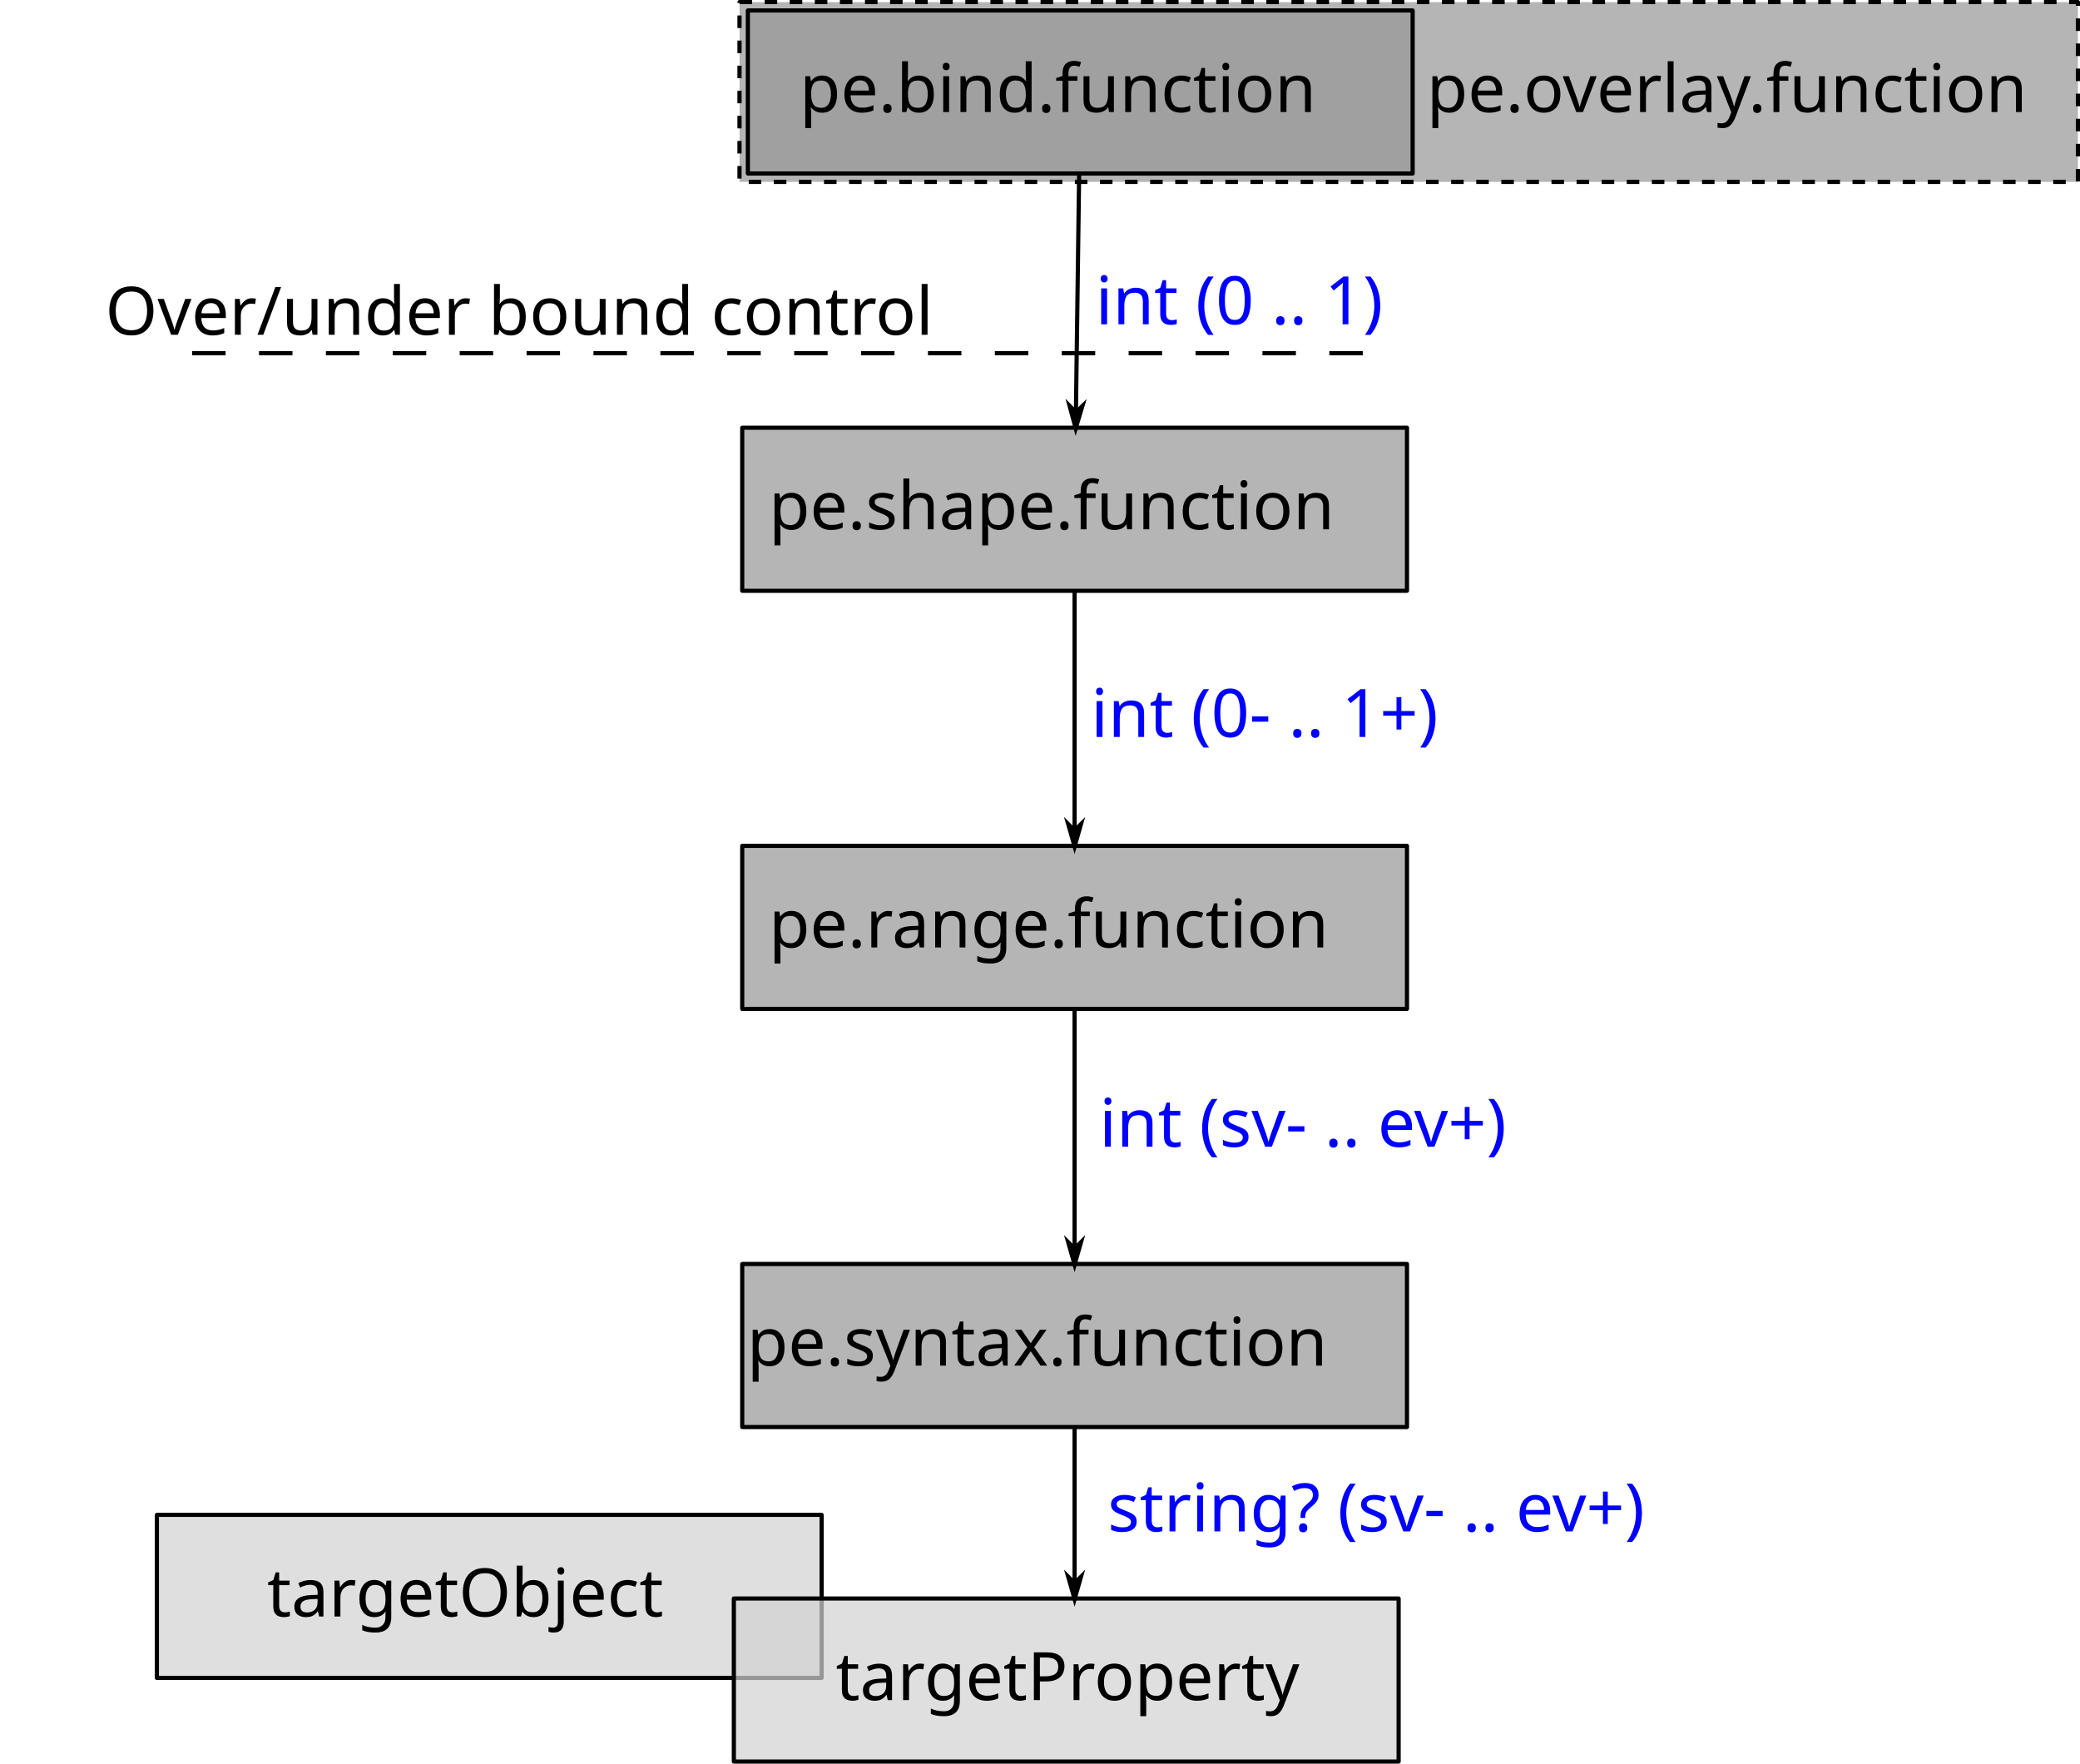
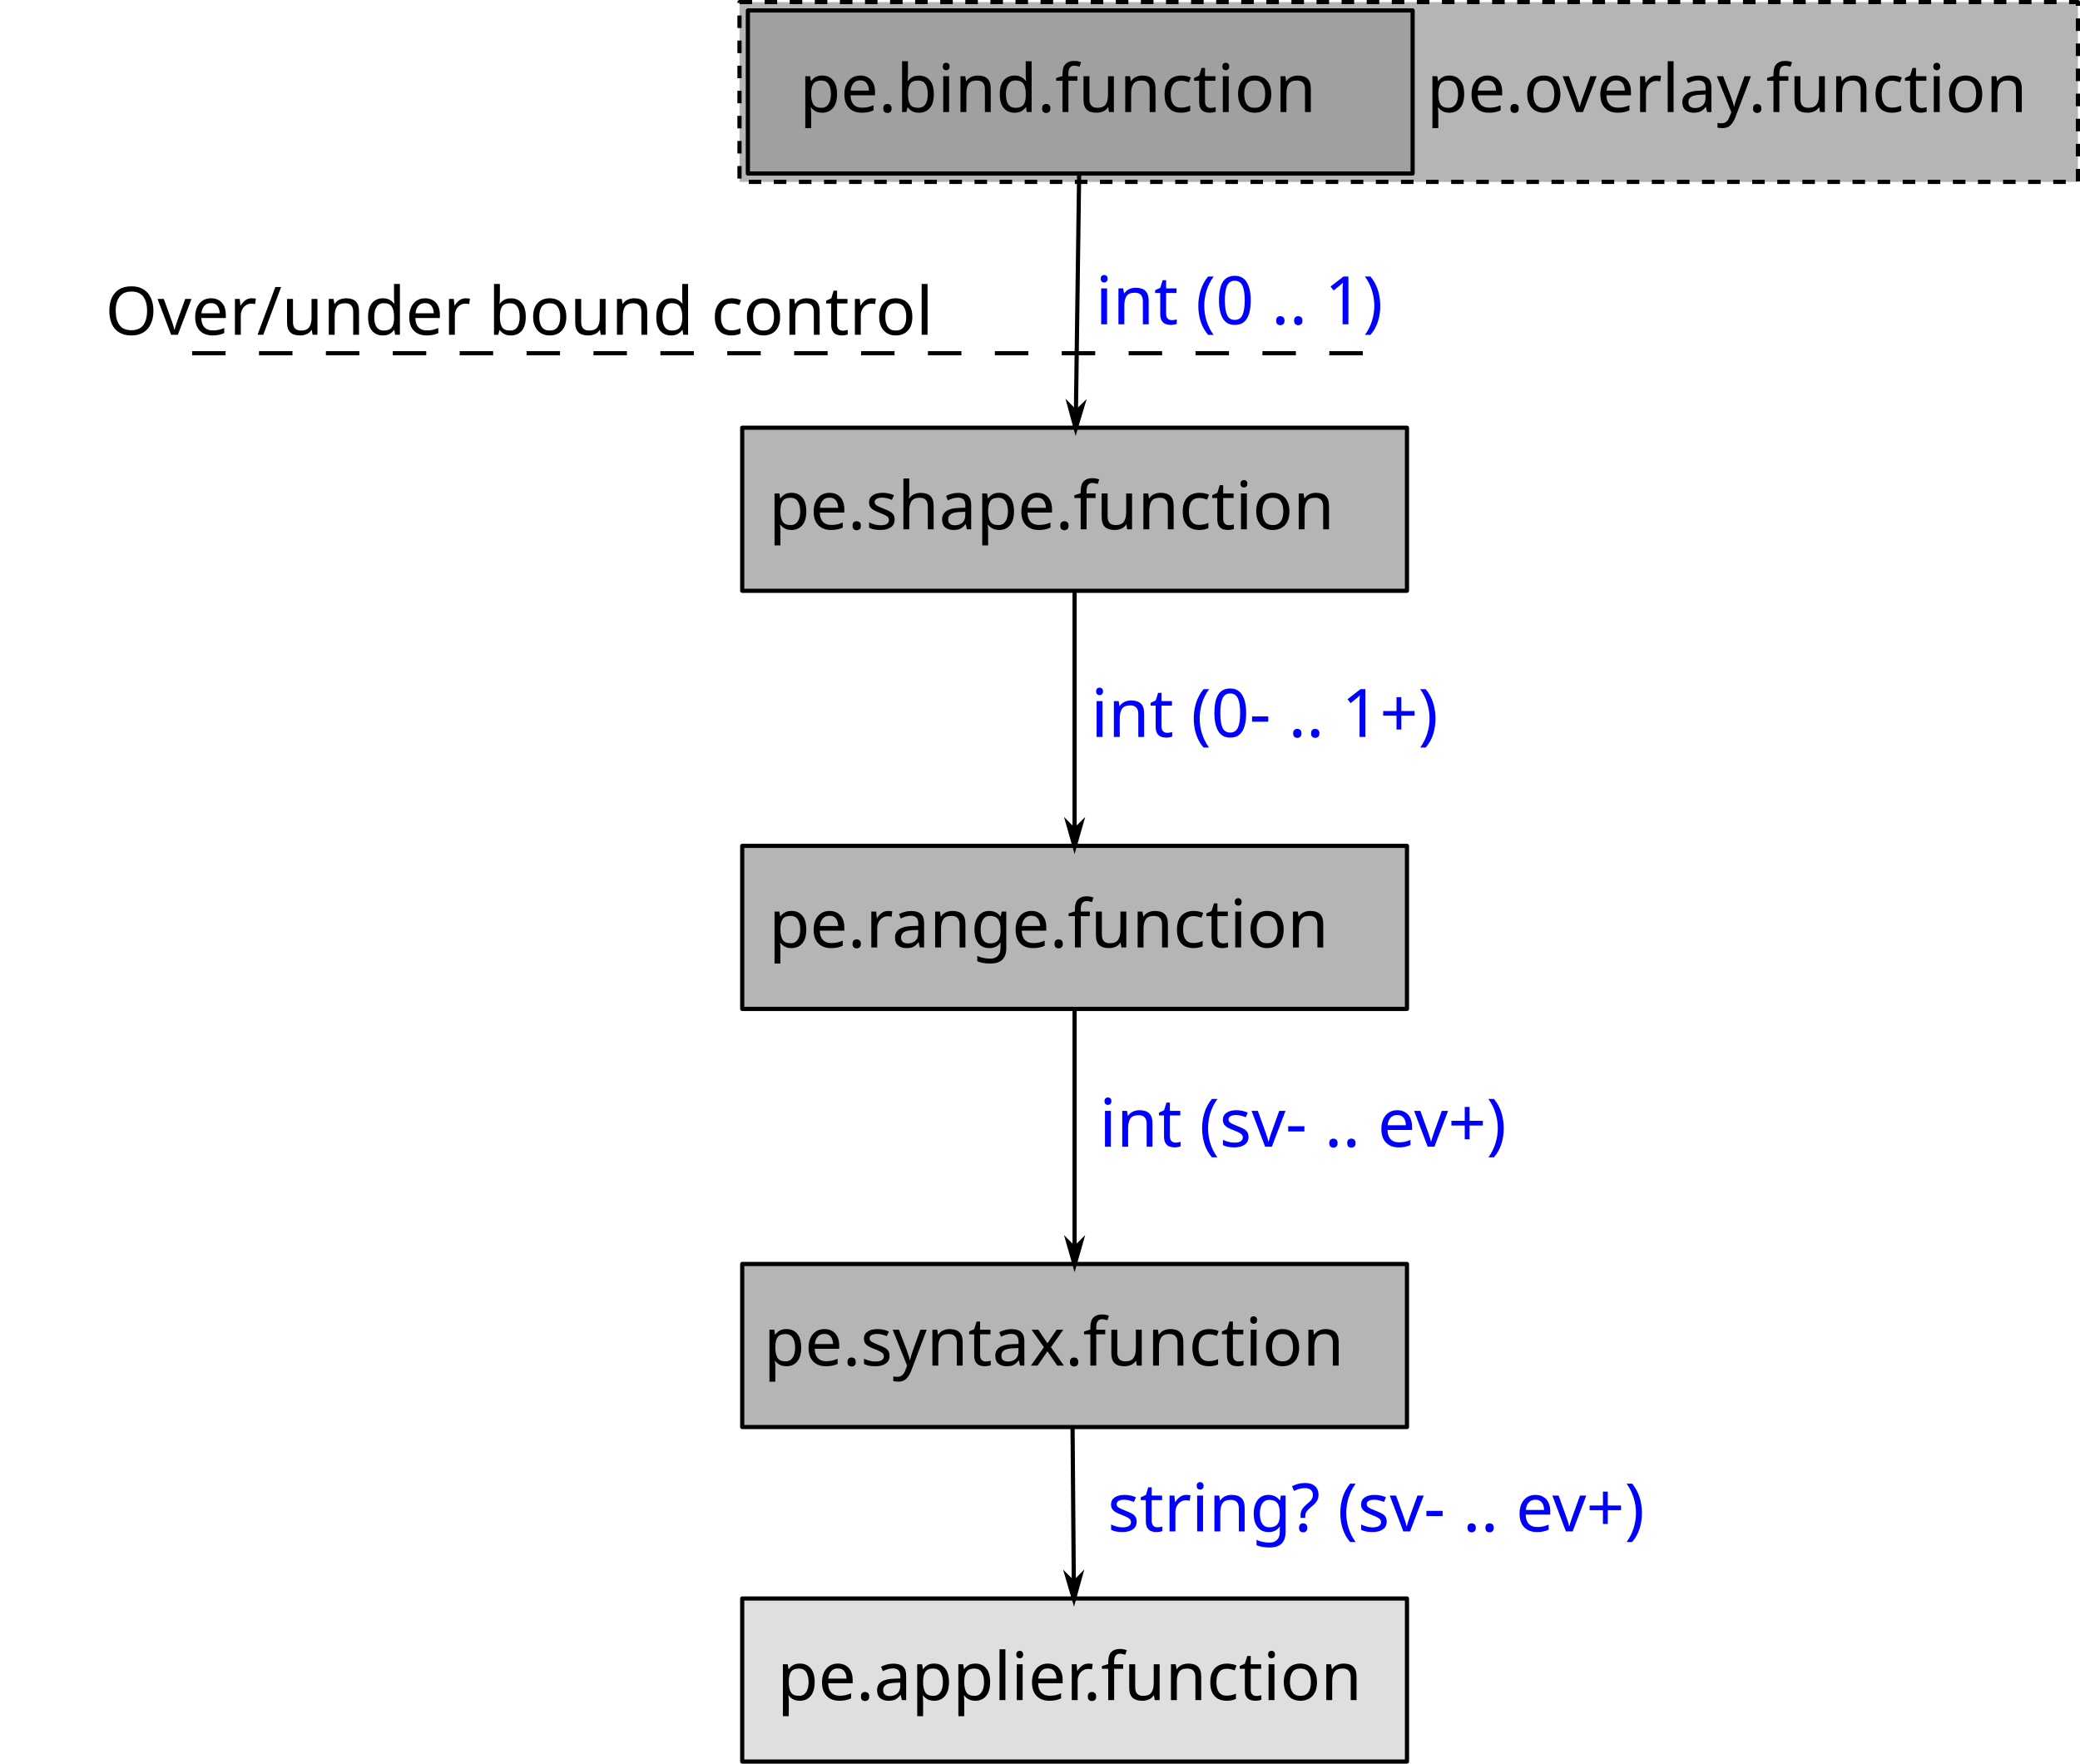
<svg xmlns="http://www.w3.org/2000/svg" width="497.492" height="421.79" id="svg2" version="1.1">
  <defs id="defs4">
    <marker orient="auto" refY="0" refX="0" id="Arrow1Mend" style="overflow:visible">
      <path id="path3823" d="M 0,0 5,-5 -12.5,0 5,5 0,0 Z" style="fill-rule:evenodd;stroke:#000000;stroke-width:1pt" transform="matrix(-0.4,0,0,-0.4,-4,0)" />
    </marker>
  </defs>
  <g id="layer1" transform="translate(-69.49981,-90.04852)">
    <g transform="translate(132.6247,-557.1968)" id="g4185">
      <rect style="fill:#999999;fill-opacity:0.715;stroke:#000000;stroke-width:1;stroke-miterlimit:4;stroke-dasharray:3, 3;stroke-dashoffset:0;stroke-opacity:1" id="rect4187" width="320.119" height="43" x="113.748" y="647.745" ry="0.012" />
      <text xml:space="preserve" style="font-style:normal;font-weight:normal;font-size:16px;line-height:125%;font-family:Sans;letter-spacing:0px;word-spacing:0px;fill:#000000;fill-opacity:1;stroke:none" x="278.121" y="674.047" id="text4189">
        <tspan id="tspan4191" x="278.121" y="674.047">pe.overlay.function</tspan>
-       </text>
-     </g>
-     <g transform="translate(-8.72704,-195.4068)" id="g4446">
-       <rect style="fill:#d3d3d3;fill-opacity:0.715;stroke:#000000;stroke-width:1;stroke-opacity:1" id="rect4448" width="159" height="39" x="115.748" y="647.745" ry="0.011" />
-       <text xml:space="preserve" style="font-style:normal;font-weight:normal;font-size:16px;line-height:125%;font-family:Sans;letter-spacing:0px;word-spacing:0px;fill:#000000;fill-opacity:1;stroke:none" x="142.121" y="672.047" id="text4450">
-         <tspan id="tspan4452" x="142.121" y="672.047">targetObject</tspan>
      </text>
    </g>
    <g id="g3759" transform="translate(132.6247,-555.1968)">
      <rect ry="0.011" y="647.745" x="115.748" height="39" width="159" id="rect2985" style="fill:#999999;fill-opacity:0.715;stroke:#000000;stroke-width:1;stroke-opacity:1" />
      <text id="text3755" y="672.047" x="128.121" style="font-style:normal;font-weight:normal;font-size:16px;line-height:125%;font-family:Sans;letter-spacing:0px;word-spacing:0px;fill:#000000;fill-opacity:1;stroke:none" xml:space="preserve">
        <tspan y="672.047" x="128.121" id="tspan3757">pe.bind.function</tspan>
      </text>
    </g>
    <g transform="translate(131.273,-455.4068)" id="g3764">
      <rect style="fill:#999999;fill-opacity:0.715;stroke:#000000;stroke-width:1;stroke-opacity:1" id="rect3766" width="159" height="39" x="115.748" y="647.745" ry="0.011" />
      <text xml:space="preserve" style="font-style:normal;font-weight:normal;font-size:16px;line-height:125%;font-family:Sans;letter-spacing:0px;word-spacing:0px;fill:#000000;fill-opacity:1;stroke:none" x="122.121" y="672.047" id="text3768">
        <tspan id="tspan3770" x="122.121" y="672.047">pe.shape.function</tspan>
      </text>
    </g>
    <text xml:space="preserve" style="font-style:normal;font-weight:normal;font-size:16px;line-height:125%;font-family:Sans;letter-spacing:0px;word-spacing:0px;fill:#0000ff;fill-opacity:1;stroke:none" x="331.52" y="167.598" id="text3772">
      <tspan id="tspan3774" x="331.52" y="167.598">int (0 .. 1)</tspan>
    </text>
    <text id="text3776" y="266.299" x="330.425" style="font-style:normal;font-weight:normal;font-size:16px;line-height:125%;font-family:Sans;letter-spacing:0px;word-spacing:0px;fill:#0000ff;fill-opacity:1;stroke:none" xml:space="preserve">
      <tspan y="266.299" x="330.425" id="tspan3778">int (0- .. 1+)</tspan>
    </text>
    <g id="g3780" transform="translate(131.273,-355.4068)">
      <rect ry="0.011" y="647.745" x="115.748" height="39" width="159" id="rect3782" style="fill:#999999;fill-opacity:0.715;stroke:#000000;stroke-width:1;stroke-opacity:1" />
      <text id="text3784" y="672.047" x="122.121" style="font-style:normal;font-weight:normal;font-size:16px;line-height:125%;font-family:Sans;letter-spacing:0px;word-spacing:0px;fill:#000000;fill-opacity:1;stroke:none" xml:space="preserve">
        <tspan y="672.047" x="122.121" id="tspan3786">pe.range.function</tspan>
      </text>
    </g>
    <text xml:space="preserve" style="font-style:normal;font-weight:normal;font-size:16px;line-height:125%;font-family:Sans;letter-spacing:0px;word-spacing:0px;fill:#0000ff;fill-opacity:1;stroke:none" x="332.425" y="364.299" id="text3788">
      <tspan id="tspan3790" x="332.425" y="364.299">int (sv- .. ev+)</tspan>
    </text>
    <g transform="translate(131.273,-255.4068)" id="g3792">
      <rect style="fill:#999999;fill-opacity:0.715;stroke:#000000;stroke-width:1;stroke-opacity:1" id="rect3794" width="159" height="39" x="115.748" y="647.745" ry="0.011" />
-       <text xml:space="preserve" style="font-style:normal;font-weight:normal;font-size:16px;line-height:125%;font-family:Sans;letter-spacing:0px;word-spacing:0px;fill:#000000;fill-opacity:1;stroke:none" x="116.904" y="672.047" id="text3796">
-         <tspan id="tspan3798" x="116.904" y="672.047">pe.syntax.function</tspan>
+       <text xml:space="preserve" style="font-size:16px;font-style:normal;font-weight:normal;line-height:125%;letter-spacing:0px;word-spacing:0px;fill:#000000;fill-opacity:1;stroke:none;font-family:Sans" x="120.904" y="672.047" id="text3796">
+         <tspan id="tspan3798" x="120.904" y="672.047">pe.syntax.function</tspan>
      </text>
    </g>
-     <text id="text3800" y="456.299" x="334.425" style="font-style:normal;font-weight:normal;font-size:16px;line-height:125%;font-family:Sans;letter-spacing:0px;word-spacing:0px;fill:#0000ff;fill-opacity:1;stroke:none" xml:space="preserve">
+     <text id="text3800" y="456.299" x="334.425" style="font-size:16px;font-style:normal;font-weight:normal;line-height:125%;letter-spacing:0px;word-spacing:0px;fill:#0000ff;fill-opacity:1;stroke:none;font-family:Sans" xml:space="preserve">
      <tspan y="456.299" x="334.425" id="tspan3802">string? (sv- .. ev+)</tspan>
    </text>
    <path style="fill:none;stroke:#000000;stroke-width:1px;stroke-linecap:butt;stroke-linejoin:miter;stroke-opacity:1;marker-end:url(#Arrow1Mend)" d="m 327.609,131.549 -0.823,60.79" id="path3804" />
    <path style="fill:none;stroke:#000000;stroke-width:1px;stroke-linecap:butt;stroke-linejoin:miter;stroke-opacity:1;marker-end:url(#Arrow1Mend)" d="m 326.521,231.339 0,61" id="path3806" />
    <path style="fill:none;stroke:#000000;stroke-width:1px;stroke-linecap:butt;stroke-linejoin:miter;stroke-opacity:1;marker-end:url(#Arrow1Mend)" d="m 326.521,331.339 0,61" id="path3808" />
-     <g id="g4254" transform="translate(129.273,-175.4068)">
+     <g id="g4254" transform="translate(131.273,-175.4068)">
      <rect ry="0.011" y="647.745" x="115.748" height="39" width="159" id="rect4256" style="fill:#d3d3d3;fill-opacity:0.715;stroke:#000000;stroke-width:1;stroke-opacity:1" />
-       <text id="text4258" y="672.047" x="140.121" style="font-style:normal;font-weight:normal;font-size:16px;line-height:125%;font-family:Sans;letter-spacing:0px;word-spacing:0px;fill:#000000;fill-opacity:1;stroke:none" xml:space="preserve">
-         <tspan y="672.047" x="140.121" id="tspan4260">targetProperty</tspan>
+       <text id="text4258" y="672.047" x="124.121" style="font-size:16px;font-style:normal;font-weight:normal;line-height:125%;letter-spacing:0px;word-spacing:0px;fill:#000000;fill-opacity:1;stroke:none;font-family:Sans" xml:space="preserve">
+         <tspan y="672.047" x="124.121" id="tspan4260">pe.applier.function</tspan>
      </text>
    </g>
-     <path style="fill:none;stroke:#000000;stroke-width:1px;stroke-linecap:butt;stroke-linejoin:miter;stroke-opacity:1;marker-end:url(#Arrow1Mend)" d="m 326.521,431.339 0,41" id="path4262" />
+     <path style="fill:none;stroke:#000000;stroke-width:1px;stroke-linecap:butt;stroke-linejoin:miter;stroke-opacity:1;marker-end:url(#Arrow1Mend)" d="m 326.033,431.339 0.33,41" id="path4262" />
    <path style="fill:none;fill-rule:evenodd;stroke:#000000;stroke-width:1;stroke-linecap:butt;stroke-linejoin:miter;stroke-miterlimit:4;stroke-dasharray:8, 8;stroke-dashoffset:0;stroke-opacity:1" d="m 115.449,174.525 281.329,0" id="path4179" />
    <text xml:space="preserve" style="font-style:normal;font-weight:normal;font-size:16px;line-height:125%;font-family:Sans;letter-spacing:0px;word-spacing:0px;fill:#000000;fill-opacity:1;stroke:none;stroke-width:1px;stroke-linecap:butt;stroke-linejoin:miter;stroke-opacity:1" x="94.679" y="170.119" id="text4181">
      <tspan id="tspan4183" x="94.679" y="170.119">Over/under bound control</tspan>
    </text>
+     <g id="g3027" transform="translate(-51.52422,-100.3019)">
+       <rect ry="0.011" y="647.745" x="115.748" height="39" width="159" id="rect3029" style="fill:#d3d3d3;fill-opacity:0.715;stroke:#000000;stroke-width:1;stroke-opacity:1" />
+       <text id="text3031" y="672.047" x="142.121" style="font-size:16px;font-style:normal;font-weight:normal;line-height:125%;letter-spacing:0px;word-spacing:0px;fill:#000000;fill-opacity:1;stroke:none;font-family:Sans" xml:space="preserve">
+         <tspan y="672.047" x="142.121" id="tspan3033">targetObject</tspan>
+       </text>
+     </g>
+     <g transform="translate(86.47578,-80.30193)" id="g3035">
+       <rect style="fill:#d3d3d3;fill-opacity:0.715;stroke:#000000;stroke-width:1;stroke-opacity:1" id="rect3037" width="159" height="39" x="115.748" y="647.745" ry="0.011" />
+       <text xml:space="preserve" style="font-size:16px;font-style:normal;font-weight:normal;line-height:125%;letter-spacing:0px;word-spacing:0px;fill:#000000;fill-opacity:1;stroke:none;font-family:Sans" x="140.121" y="672.047" id="text3039">
+         <tspan id="tspan3041" x="140.121" y="672.047">targetProperty</tspan>
+       </text>
+     </g>
  </g>
</svg>
